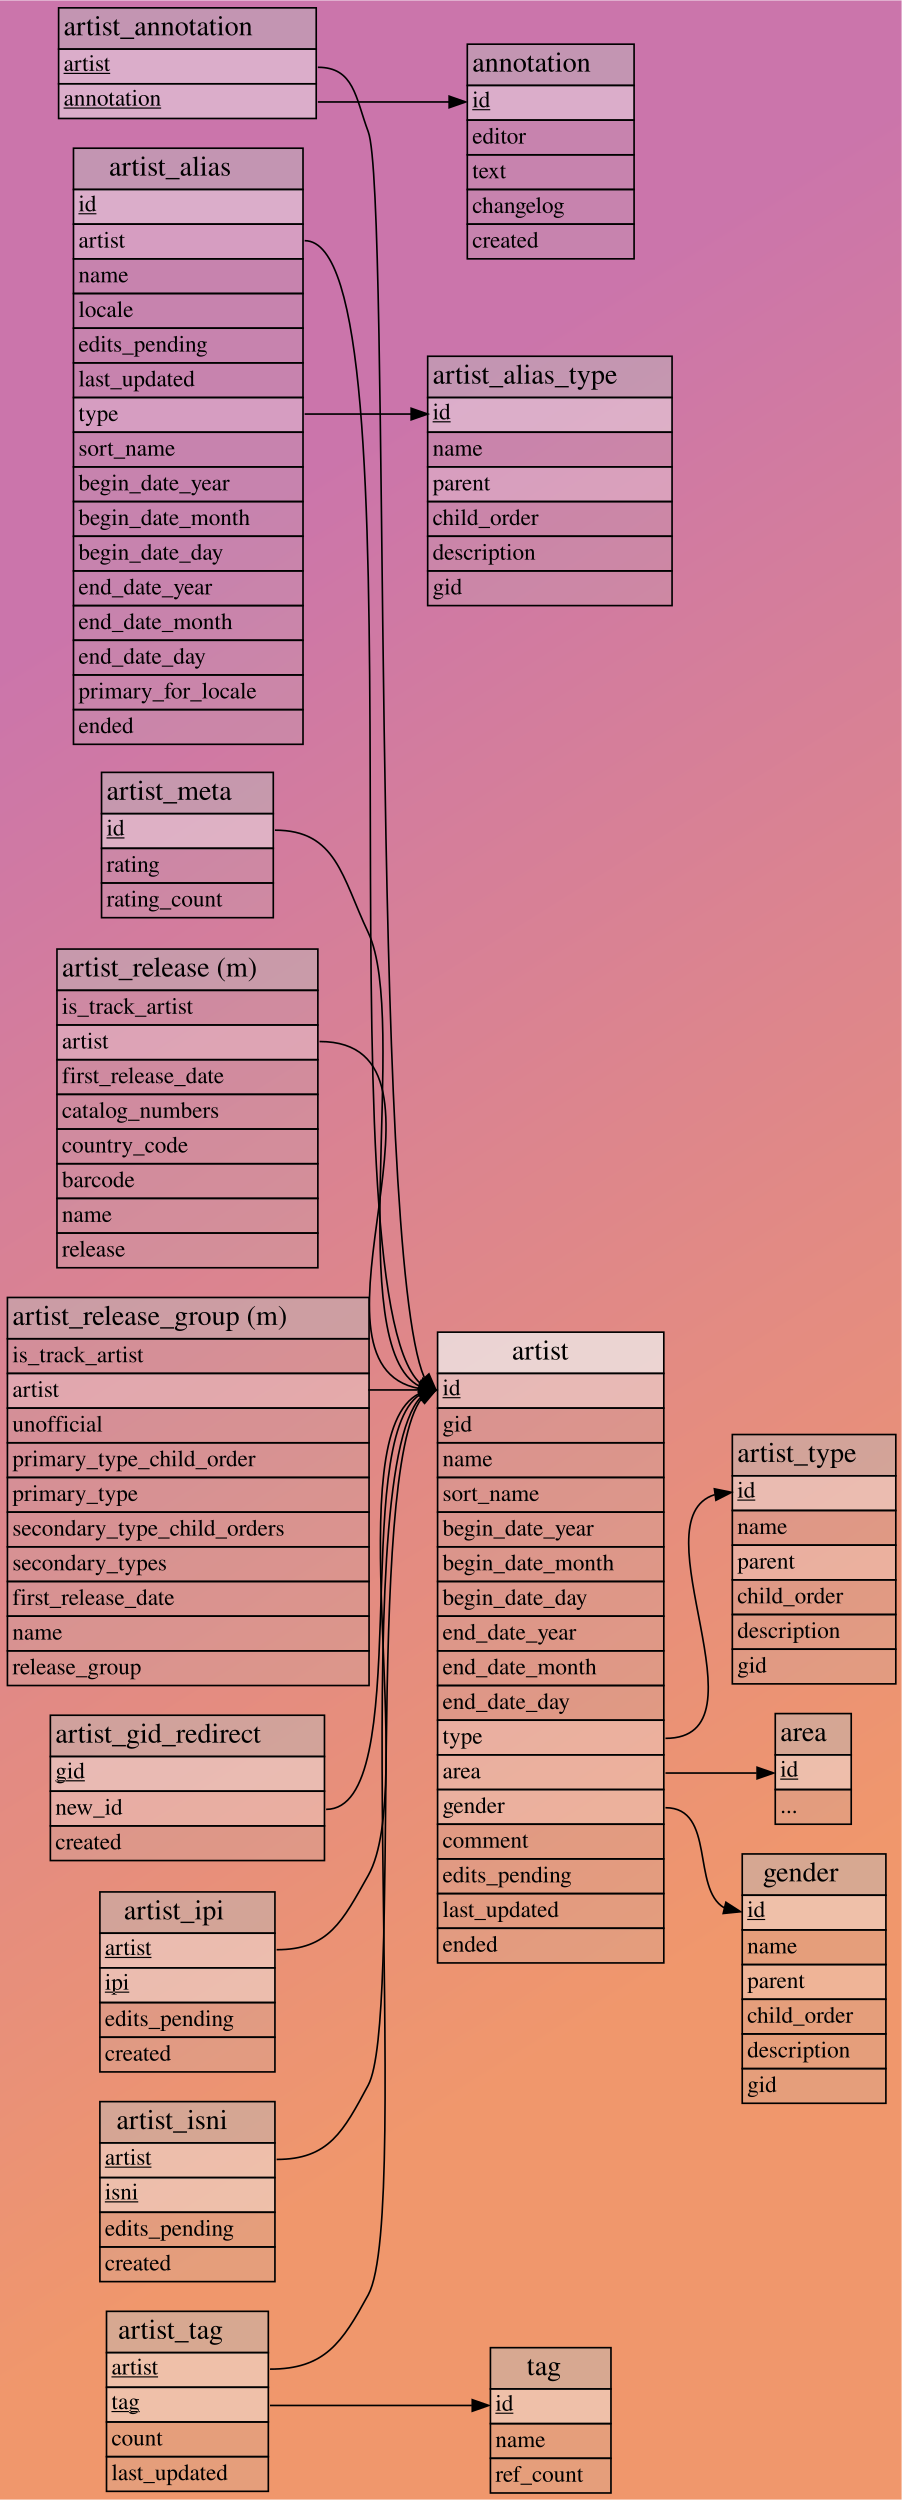
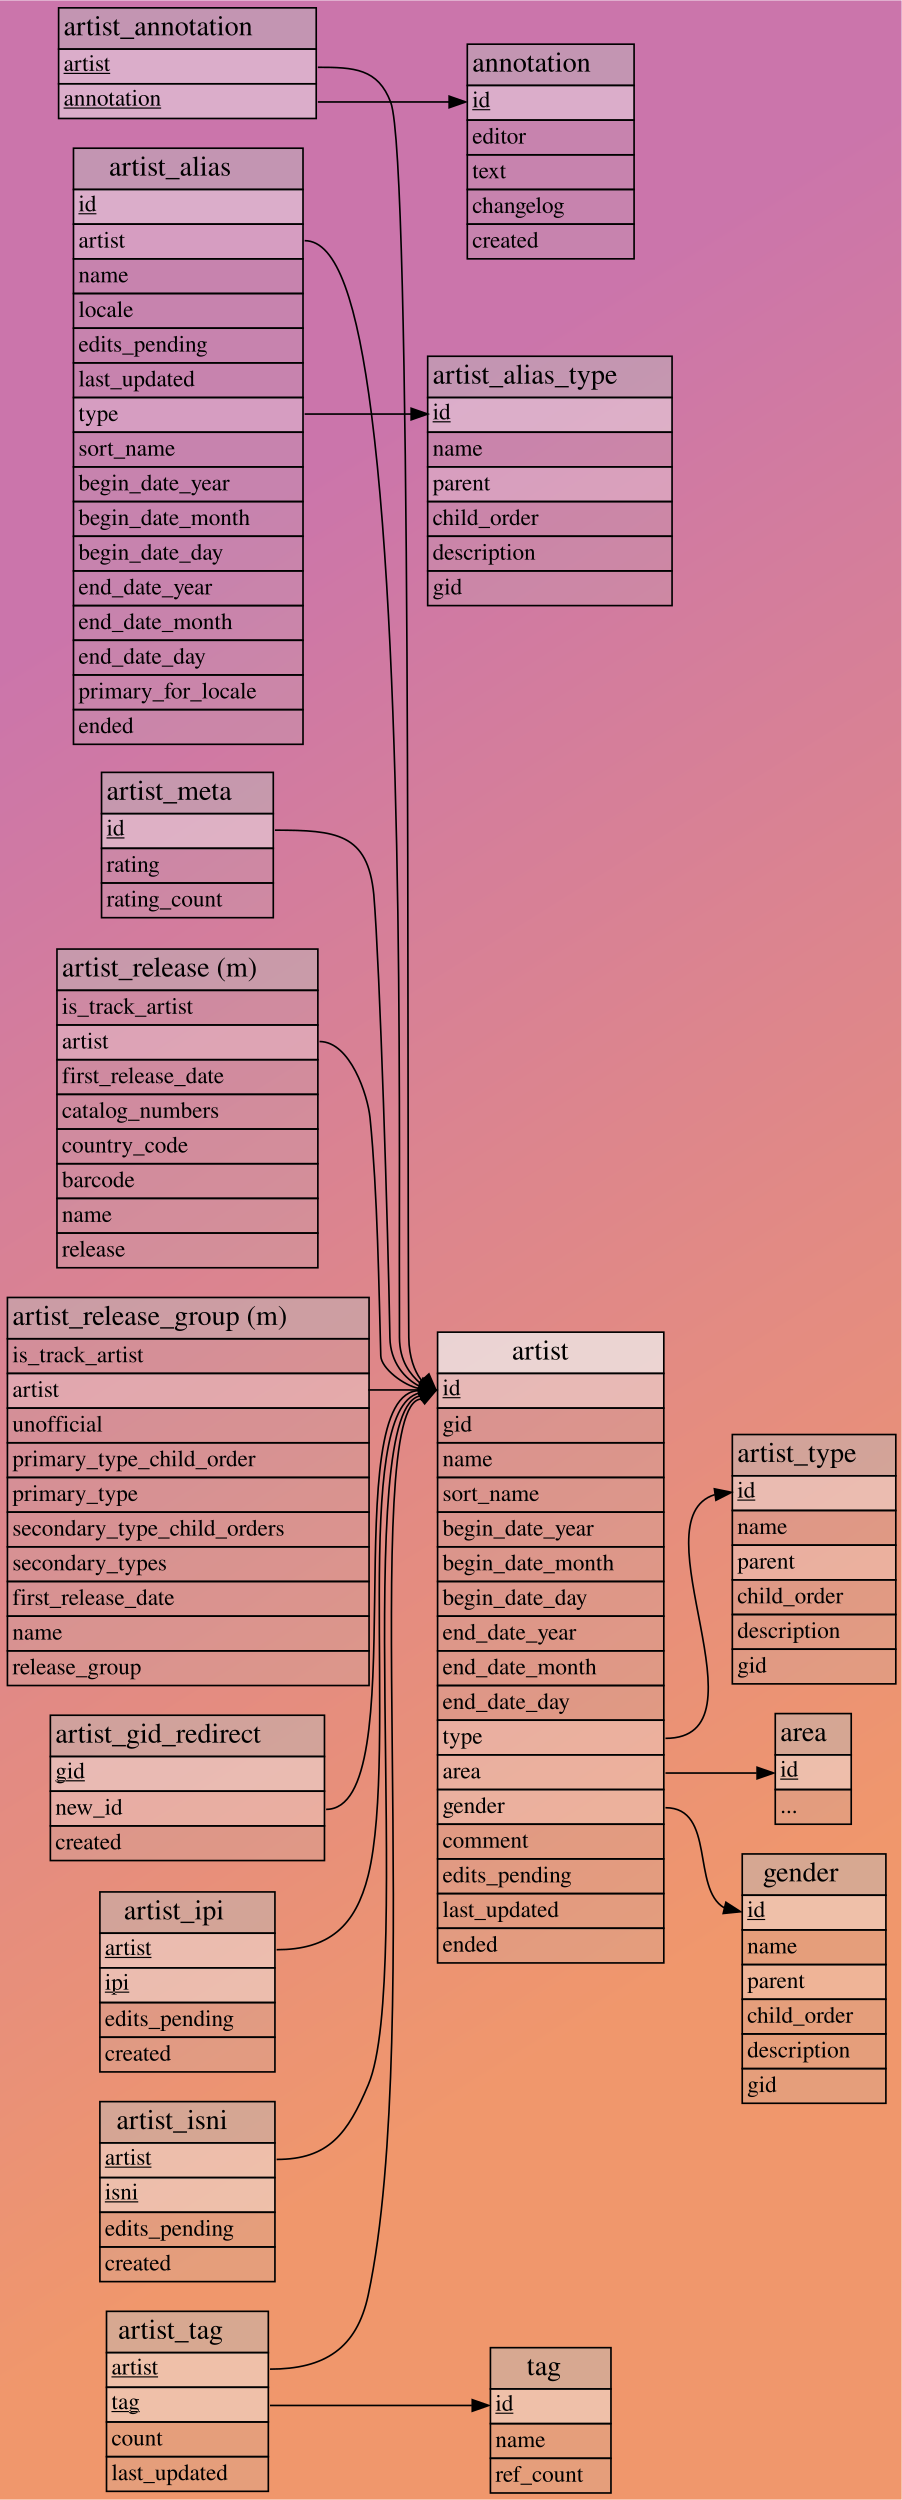
<svg xmlns="http://www.w3.org/2000/svg" xmlns:xlink="http://www.w3.org/1999/xlink" width="546pt" height="1514pt" version="1.1" viewBox="0 0 546 1513.5">
  <g class="graph" transform="scale(1) translate(4 1509.5)">
    <a xlink:title="Tables for the “artist” entity type properties">
      <defs>
        <linearGradient id="l_0" x1="32.58" x2="505.42" y1="-1131.1" y2="-374.37" gradientUnits="userSpaceOnUse">
          <stop stop-color="#cb75ab" offset="0" />
          <stop stop-color="#f0976c" offset="1" />
        </linearGradient>
      </defs>
      <polygon points="-4 4 -4 -1509.5 542 -1509.5 542 4" fill="url(#l_0)" stroke="transparent" />
    </a>
    <g class="node">
      <polygon points="279 -1458 279 -1483 380 -1483 380 -1458" fill="#bbb" fill-opacity=".467" stroke="transparent" />
      <polygon points="279 -1458 279 -1483 380 -1483 380 -1458" fill="none" stroke="#000" />
      <text x="282" y="-1466.4" font-family="Times,serif" font-size="17">annotation</text>
      <polygon points="279 -1437 279 -1458 380 -1458 380 -1437" fill="#eee" fill-opacity=".467" stroke="transparent" />
      <polygon points="279 -1437 279 -1458 380 -1458 380 -1437" fill="none" stroke="#000" />
      <text x="282" y="-1444.8" font-family="Times,serif" font-size="14" text-decoration="underline">id</text>
      <polygon points="279 -1416 279 -1437 380 -1437 380 -1416" fill="#bbb" fill-opacity=".2" stroke="transparent" />
      <polygon points="279 -1416 279 -1437 380 -1437 380 -1416" fill="none" stroke="#000" />
      <text x="282" y="-1422.8" font-family="Times,serif" font-size="14">editor</text>
      <polygon points="279 -1395 279 -1416 380 -1416 380 -1395" fill="#bbb" fill-opacity=".2" stroke="transparent" />
      <polygon points="279 -1395 279 -1416 380 -1416 380 -1395" fill="none" stroke="#000" />
      <text x="282" y="-1401.8" font-family="Times,serif" font-size="14">text</text>
      <polygon points="279 -1374 279 -1395 380 -1395 380 -1374" fill="#bbb" fill-opacity=".2" stroke="transparent" />
      <polygon points="279 -1374 279 -1395 380 -1395 380 -1374" fill="none" stroke="#000" />
      <text x="282" y="-1380.8" font-family="Times,serif" font-size="14">changelog</text>
      <polygon points="279 -1353 279 -1374 380 -1374 380 -1353" fill="#bbb" fill-opacity=".2" stroke="transparent" />
      <polygon points="279 -1353 279 -1374 380 -1374 380 -1353" fill="none" stroke="#000" />
      <text x="282" y="-1359.8" font-family="Times,serif" font-size="14">created</text>
    </g>
    <g class="node">
      <polygon points="465.5 -447 465.5 -472 511.5 -472 511.5 -447" fill="#bbb" fill-opacity=".467" stroke="transparent" />
      <polygon points="465.5 -447 465.5 -472 511.5 -472 511.5 -447" fill="none" stroke="#000" />
      <text x="468.5" y="-455.4" font-family="Times,serif" font-size="17">area</text>
      <polygon points="465.5 -426 465.5 -447 511.5 -447 511.5 -426" fill="#eee" fill-opacity=".467" stroke="transparent" />
      <polygon points="465.5 -426 465.5 -447 511.5 -447 511.5 -426" fill="none" stroke="#000" />
      <text x="468.5" y="-433.8" font-family="Times,serif" font-size="14" text-decoration="underline">id</text>
      <polygon points="465.5 -405 465.5 -426 511.5 -426 511.5 -405" fill="#bbb" fill-opacity=".2" stroke="transparent" />
      <polygon points="465.5 -405 465.5 -426 511.5 -426 511.5 -405" fill="none" stroke="#000" />
      <text x="468.5" y="-411.8" font-family="Times,serif" font-size="14">...</text>
    </g>
    <g class="node">
      <polygon points="261 -678 261 -703 398 -703 398 -678" fill="#eee" fill-opacity=".733" stroke="transparent" />
      <polygon points="261 -678 261 -703 398 -703 398 -678" fill="none" stroke="#000" />
      <text x="306" y="-686.4" font-family="Times,serif" font-size="17">artist</text>
      <polygon points="261 -657 261 -678 398 -678 398 -657" fill="#eee" fill-opacity=".467" stroke="transparent" />
      <polygon points="261 -657 261 -678 398 -678 398 -657" fill="none" stroke="#000" />
      <text x="264" y="-664.8" font-family="Times,serif" font-size="14" text-decoration="underline">id</text>
      <polygon points="261 -636 261 -657 398 -657 398 -636" fill="#bbb" fill-opacity=".2" stroke="transparent" />
      <polygon points="261 -636 261 -657 398 -657 398 -636" fill="none" stroke="#000" />
      <text x="264" y="-642.8" font-family="Times,serif" font-size="14">gid</text>
      <polygon points="261 -615 261 -636 398 -636 398 -615" fill="#bbb" fill-opacity=".2" stroke="transparent" />
      <polygon points="261 -615 261 -636 398 -636 398 -615" fill="none" stroke="#000" />
      <text x="264" y="-621.8" font-family="Times,serif" font-size="14">name</text>
      <polygon points="261 -594 261 -615 398 -615 398 -594" fill="#bbb" fill-opacity=".2" stroke="transparent" />
      <polygon points="261 -594 261 -615 398 -615 398 -594" fill="none" stroke="#000" />
      <text x="264" y="-600.8" font-family="Times,serif" font-size="14">sort_name</text>
      <polygon points="261 -573 261 -594 398 -594 398 -573" fill="#bbb" fill-opacity=".2" stroke="transparent" />
      <polygon points="261 -573 261 -594 398 -594 398 -573" fill="none" stroke="#000" />
      <text x="264" y="-579.8" font-family="Times,serif" font-size="14">begin_date_year</text>
      <polygon points="261 -552 261 -573 398 -573 398 -552" fill="#bbb" fill-opacity=".2" stroke="transparent" />
      <polygon points="261 -552 261 -573 398 -573 398 -552" fill="none" stroke="#000" />
      <text x="264" y="-558.8" font-family="Times,serif" font-size="14">begin_date_month</text>
      <polygon points="261 -531 261 -552 398 -552 398 -531" fill="#bbb" fill-opacity=".2" stroke="transparent" />
      <polygon points="261 -531 261 -552 398 -552 398 -531" fill="none" stroke="#000" />
      <text x="264" y="-537.8" font-family="Times,serif" font-size="14">begin_date_day</text>
      <polygon points="261 -510 261 -531 398 -531 398 -510" fill="#bbb" fill-opacity=".2" stroke="transparent" />
      <polygon points="261 -510 261 -531 398 -531 398 -510" fill="none" stroke="#000" />
      <text x="264" y="-516.8" font-family="Times,serif" font-size="14">end_date_year</text>
      <polygon points="261 -489 261 -510 398 -510 398 -489" fill="#bbb" fill-opacity=".2" stroke="transparent" />
      <polygon points="261 -489 261 -510 398 -510 398 -489" fill="none" stroke="#000" />
      <text x="264" y="-495.8" font-family="Times,serif" font-size="14">end_date_month</text>
      <polygon points="261 -468 261 -489 398 -489 398 -468" fill="#bbb" fill-opacity=".2" stroke="transparent" />
      <polygon points="261 -468 261 -489 398 -489 398 -468" fill="none" stroke="#000" />
      <text x="264" y="-474.8" font-family="Times,serif" font-size="14">end_date_day</text>
      <polygon points="261 -447 261 -468 398 -468 398 -447" fill="#eee" fill-opacity=".333" stroke="transparent" />
      <polygon points="261 -447 261 -468 398 -468 398 -447" fill="none" stroke="#000" />
      <text x="264" y="-453.8" font-family="Times,serif" font-size="14">type</text>
      <polygon points="261 -426 261 -447 398 -447 398 -426" fill="#eee" fill-opacity=".333" stroke="transparent" />
      <polygon points="261 -426 261 -447 398 -447 398 -426" fill="none" stroke="#000" />
      <text x="264" y="-432.8" font-family="Times,serif" font-size="14">area</text>
      <polygon points="261 -405 261 -426 398 -426 398 -405" fill="#eee" fill-opacity=".333" stroke="transparent" />
      <polygon points="261 -405 261 -426 398 -426 398 -405" fill="none" stroke="#000" />
      <text x="264" y="-411.8" font-family="Times,serif" font-size="14">gender</text>
      <polygon points="261 -384 261 -405 398 -405 398 -384" fill="#bbb" fill-opacity=".2" stroke="transparent" />
      <polygon points="261 -384 261 -405 398 -405 398 -384" fill="none" stroke="#000" />
      <text x="264" y="-390.8" font-family="Times,serif" font-size="14">comment</text>
      <polygon points="261 -363 261 -384 398 -384 398 -363" fill="#bbb" fill-opacity=".2" stroke="transparent" />
      <polygon points="261 -363 261 -384 398 -384 398 -363" fill="none" stroke="#000" />
      <text x="264" y="-369.8" font-family="Times,serif" font-size="14">edits_pending</text>
      <polygon points="261 -342 261 -363 398 -363 398 -342" fill="#bbb" fill-opacity=".2" stroke="transparent" />
      <polygon points="261 -342 261 -363 398 -363 398 -342" fill="none" stroke="#000" />
      <text x="264" y="-348.8" font-family="Times,serif" font-size="14">last_updated</text>
      <polygon points="261 -321 261 -342 398 -342 398 -321" fill="#bbb" fill-opacity=".2" stroke="transparent" />
      <polygon points="261 -321 261 -342 398 -342 398 -321" fill="none" stroke="#000" />
      <text x="264" y="-327.8" font-family="Times,serif" font-size="14">ended</text>
    </g>
    <g class="edge">
      <path d="m399-436h55.24" fill="none" stroke="#000" />
      <polygon points="454.5 -439.5 464.5 -436 454.5 -432.5" stroke="#000" />
    </g>
    <g class="node">
      <polygon points="439.5 -616 439.5 -641 538.5 -641 538.5 -616" fill="#bbb" fill-opacity=".467" stroke="transparent" />
      <polygon points="439.5 -616 439.5 -641 538.5 -641 538.5 -616" fill="none" stroke="#000" />
      <text x="442.5" y="-624.4" font-family="Times,serif" font-size="17">artist_type</text>
      <polygon points="439.5 -595 439.5 -616 538.5 -616 538.5 -595" fill="#eee" fill-opacity=".467" stroke="transparent" />
      <polygon points="439.5 -595 439.5 -616 538.5 -616 538.5 -595" fill="none" stroke="#000" />
      <text x="442.5" y="-602.8" font-family="Times,serif" font-size="14" text-decoration="underline">id</text>
      <polygon points="439.5 -574 439.5 -595 538.5 -595 538.5 -574" fill="#bbb" fill-opacity=".2" stroke="transparent" />
      <polygon points="439.5 -574 439.5 -595 538.5 -595 538.5 -574" fill="none" stroke="#000" />
      <text x="442.5" y="-580.8" font-family="Times,serif" font-size="14">name</text>
      <polygon points="439.5 -553 439.5 -574 538.5 -574 538.5 -553" fill="#eee" fill-opacity=".333" stroke="transparent" />
      <polygon points="439.5 -553 439.5 -574 538.5 -574 538.5 -553" fill="none" stroke="#000" />
      <text x="442.5" y="-559.8" font-family="Times,serif" font-size="14">parent</text>
      <polygon points="439.5 -532 439.5 -553 538.5 -553 538.5 -532" fill="#bbb" fill-opacity=".2" stroke="transparent" />
      <polygon points="439.5 -532 439.5 -553 538.5 -553 538.5 -532" fill="none" stroke="#000" />
      <text x="442.5" y="-538.8" font-family="Times,serif" font-size="14">child_order</text>
      <polygon points="439.5 -511 439.5 -532 538.5 -532 538.5 -511" fill="#bbb" fill-opacity=".2" stroke="transparent" />
      <polygon points="439.5 -511 439.5 -532 538.5 -532 538.5 -511" fill="none" stroke="#000" />
      <text x="442.5" y="-517.8" font-family="Times,serif" font-size="14">description</text>
      <polygon points="439.5 -490 439.5 -511 538.5 -511 538.5 -490" fill="#bbb" fill-opacity=".2" stroke="transparent" />
      <polygon points="439.5 -490 439.5 -511 538.5 -511 538.5 -490" fill="none" stroke="#000" />
      <text x="442.5" y="-496.8" font-family="Times,serif" font-size="14">gid</text>
    </g>
    <g class="edge">
      <path d="m399-457c64.68 0-18.1-132.6 29.88-147.62" fill="none" stroke="#000" />
      <polygon points="428.62 -608.12 439 -606 429.56 -601.18" stroke="#000" />
    </g>
    <g class="node">
      <polygon points="445.5 -362 445.5 -387 532.5 -387 532.5 -362" fill="#bbb" fill-opacity=".467" stroke="transparent" />
      <polygon points="445.5 -362 445.5 -387 532.5 -387 532.5 -362" fill="none" stroke="#000" />
      <text x="458" y="-370.4" font-family="Times,serif" font-size="17">gender</text>
      <polygon points="445.5 -341 445.5 -362 532.5 -362 532.5 -341" fill="#eee" fill-opacity=".467" stroke="transparent" />
      <polygon points="445.5 -341 445.5 -362 532.5 -362 532.5 -341" fill="none" stroke="#000" />
      <text x="448.5" y="-348.8" font-family="Times,serif" font-size="14" text-decoration="underline">id</text>
      <polygon points="445.5 -320 445.5 -341 532.5 -341 532.5 -320" fill="#bbb" fill-opacity=".2" stroke="transparent" />
      <polygon points="445.5 -320 445.5 -341 532.5 -341 532.5 -320" fill="none" stroke="#000" />
      <text x="448.5" y="-326.8" font-family="Times,serif" font-size="14">name</text>
      <polygon points="445.5 -299 445.5 -320 532.5 -320 532.5 -299" fill="#eee" fill-opacity=".333" stroke="transparent" />
      <polygon points="445.5 -299 445.5 -320 532.5 -320 532.5 -299" fill="none" stroke="#000" />
      <text x="448.5" y="-305.8" font-family="Times,serif" font-size="14">parent</text>
      <polygon points="445.5 -278 445.5 -299 532.5 -299 532.5 -278" fill="#bbb" fill-opacity=".2" stroke="transparent" />
      <polygon points="445.5 -278 445.5 -299 532.5 -299 532.5 -278" fill="none" stroke="#000" />
      <text x="448.5" y="-284.8" font-family="Times,serif" font-size="14">child_order</text>
      <polygon points="445.5 -257 445.5 -278 532.5 -278 532.5 -257" fill="#bbb" fill-opacity=".2" stroke="transparent" />
      <polygon points="445.5 -257 445.5 -278 532.5 -278 532.5 -257" fill="none" stroke="#000" />
      <text x="448.5" y="-263.8" font-family="Times,serif" font-size="14">description</text>
      <polygon points="445.5 -236 445.5 -257 532.5 -257 532.5 -236" fill="#bbb" fill-opacity=".2" stroke="transparent" />
      <polygon points="445.5 -236 445.5 -257 532.5 -257 532.5 -236" fill="none" stroke="#000" />
      <text x="448.5" y="-242.8" font-family="Times,serif" font-size="14">gid</text>
    </g>
    <g class="edge">
      <path d="m399-415c30.49 0 15.69 49.1 35.56 60.61" fill="none" stroke="#000" />
      <polygon points="435.6 -357.74 444.5 -352 433.96 -350.94" stroke="#000" />
    </g>
    <g class="node">
      <polygon points="40.5 -1395 40.5 -1420 179.5 -1420 179.5 -1395" fill="#bbb" fill-opacity=".467" stroke="transparent" />
      <polygon points="40.5 -1395 40.5 -1420 179.5 -1420 179.5 -1395" fill="none" stroke="#000" />
      <text x="62" y="-1403.4" font-family="Times,serif" font-size="17">artist_alias</text>
      <polygon points="40.5 -1374 40.5 -1395 179.5 -1395 179.5 -1374" fill="#eee" fill-opacity=".467" stroke="transparent" />
      <polygon points="40.5 -1374 40.5 -1395 179.5 -1395 179.5 -1374" fill="none" stroke="#000" />
      <text x="43.5" y="-1381.8" font-family="Times,serif" font-size="14" text-decoration="underline">id</text>
      <polygon points="40.5 -1353 40.5 -1374 179.5 -1374 179.5 -1353" fill="#eee" fill-opacity=".333" stroke="transparent" />
      <polygon points="40.5 -1353 40.5 -1374 179.5 -1374 179.5 -1353" fill="none" stroke="#000" />
      <text x="43.5" y="-1359.8" font-family="Times,serif" font-size="14">artist</text>
      <polygon points="40.5 -1332 40.5 -1353 179.5 -1353 179.5 -1332" fill="#bbb" fill-opacity=".2" stroke="transparent" />
      <polygon points="40.5 -1332 40.5 -1353 179.5 -1353 179.5 -1332" fill="none" stroke="#000" />
      <text x="43.5" y="-1338.8" font-family="Times,serif" font-size="14">name</text>
      <polygon points="40.5 -1311 40.5 -1332 179.5 -1332 179.5 -1311" fill="#bbb" fill-opacity=".2" stroke="transparent" />
      <polygon points="40.5 -1311 40.5 -1332 179.5 -1332 179.5 -1311" fill="none" stroke="#000" />
      <text x="43.5" y="-1317.8" font-family="Times,serif" font-size="14">locale</text>
      <polygon points="40.5 -1290 40.5 -1311 179.5 -1311 179.5 -1290" fill="#bbb" fill-opacity=".2" stroke="transparent" />
      <polygon points="40.5 -1290 40.5 -1311 179.5 -1311 179.5 -1290" fill="none" stroke="#000" />
      <text x="43.5" y="-1296.8" font-family="Times,serif" font-size="14">edits_pending</text>
      <polygon points="40.5 -1269 40.5 -1290 179.5 -1290 179.5 -1269" fill="#bbb" fill-opacity=".2" stroke="transparent" />
      <polygon points="40.5 -1269 40.5 -1290 179.5 -1290 179.5 -1269" fill="none" stroke="#000" />
      <text x="43.5" y="-1275.8" font-family="Times,serif" font-size="14">last_updated</text>
      <polygon points="40.5 -1248 40.5 -1269 179.5 -1269 179.5 -1248" fill="#eee" fill-opacity=".333" stroke="transparent" />
      <polygon points="40.5 -1248 40.5 -1269 179.5 -1269 179.5 -1248" fill="none" stroke="#000" />
      <text x="43.5" y="-1254.8" font-family="Times,serif" font-size="14">type</text>
      <polygon points="40.5 -1227 40.5 -1248 179.5 -1248 179.5 -1227" fill="#bbb" fill-opacity=".2" stroke="transparent" />
      <polygon points="40.5 -1227 40.5 -1248 179.5 -1248 179.5 -1227" fill="none" stroke="#000" />
      <text x="43.5" y="-1233.8" font-family="Times,serif" font-size="14">sort_name</text>
      <polygon points="40.5 -1206 40.5 -1227 179.5 -1227 179.5 -1206" fill="#bbb" fill-opacity=".2" stroke="transparent" />
      <polygon points="40.5 -1206 40.5 -1227 179.5 -1227 179.5 -1206" fill="none" stroke="#000" />
      <text x="43.5" y="-1212.8" font-family="Times,serif" font-size="14">begin_date_year</text>
      <polygon points="40.5 -1185 40.5 -1206 179.5 -1206 179.5 -1185" fill="#bbb" fill-opacity=".2" stroke="transparent" />
      <polygon points="40.5 -1185 40.5 -1206 179.5 -1206 179.5 -1185" fill="none" stroke="#000" />
      <text x="43.5" y="-1191.8" font-family="Times,serif" font-size="14">begin_date_month</text>
      <polygon points="40.5 -1164 40.5 -1185 179.5 -1185 179.5 -1164" fill="#bbb" fill-opacity=".2" stroke="transparent" />
      <polygon points="40.5 -1164 40.5 -1185 179.5 -1185 179.5 -1164" fill="none" stroke="#000" />
      <text x="43.5" y="-1170.8" font-family="Times,serif" font-size="14">begin_date_day</text>
      <polygon points="40.5 -1143 40.5 -1164 179.5 -1164 179.5 -1143" fill="#bbb" fill-opacity=".2" stroke="transparent" />
      <polygon points="40.5 -1143 40.5 -1164 179.5 -1164 179.5 -1143" fill="none" stroke="#000" />
      <text x="43.5" y="-1149.8" font-family="Times,serif" font-size="14">end_date_year</text>
      <polygon points="40.5 -1122 40.5 -1143 179.5 -1143 179.5 -1122" fill="#bbb" fill-opacity=".2" stroke="transparent" />
      <polygon points="40.5 -1122 40.5 -1143 179.5 -1143 179.5 -1122" fill="none" stroke="#000" />
      <text x="43.5" y="-1128.8" font-family="Times,serif" font-size="14">end_date_month</text>
      <polygon points="40.5 -1101 40.5 -1122 179.5 -1122 179.5 -1101" fill="#bbb" fill-opacity=".2" stroke="transparent" />
      <polygon points="40.5 -1101 40.5 -1122 179.5 -1122 179.5 -1101" fill="none" stroke="#000" />
      <text x="43.5" y="-1107.8" font-family="Times,serif" font-size="14">end_date_day</text>
      <polygon points="40.5 -1080 40.5 -1101 179.5 -1101 179.5 -1080" fill="#bbb" fill-opacity=".2" stroke="transparent" />
      <polygon points="40.5 -1080 40.5 -1101 179.5 -1101 179.5 -1080" fill="none" stroke="#000" />
      <text x="43.5" y="-1086.8" font-family="Times,serif" font-size="14">primary_for_locale</text>
      <polygon points="40.5 -1059 40.5 -1080 179.5 -1080 179.5 -1059" fill="#bbb" fill-opacity=".2" stroke="transparent" />
      <polygon points="40.5 -1059 40.5 -1080 179.5 -1080 179.5 -1059" fill="none" stroke="#000" />
      <text x="43.5" y="-1065.8" font-family="Times,serif" font-size="14">ended</text>
    </g>
    <g class="edge">
-       <path d="m180.5-1364c74.34 0 8.2 634.87 69.91 691.91" fill="none" stroke="#000" />
+       <path d="m180.5-1364c19.801 0 31.922 38.139 40.494 105.24 20.558 160.92 16.317 456.24 16.922 558.94 0.087 14.78 6.639 22.314 12.494 27.726" fill="none" stroke="#000" />
      <polygon points="252.17 -675.14 260 -668 249.43 -668.7" stroke="#000" />
    </g>
    <g class="node">
      <polygon points="255 -1269 255 -1294 403 -1294 403 -1269" fill="#bbb" fill-opacity=".467" stroke="transparent" />
      <polygon points="255 -1269 255 -1294 403 -1294 403 -1269" fill="none" stroke="#000" />
      <text x="258" y="-1277.4" font-family="Times,serif" font-size="17">artist_alias_type</text>
      <polygon points="255 -1248 255 -1269 403 -1269 403 -1248" fill="#eee" fill-opacity=".467" stroke="transparent" />
      <polygon points="255 -1248 255 -1269 403 -1269 403 -1248" fill="none" stroke="#000" />
      <text x="258" y="-1255.8" font-family="Times,serif" font-size="14" text-decoration="underline">id</text>
      <polygon points="255 -1227 255 -1248 403 -1248 403 -1227" fill="#bbb" fill-opacity=".2" stroke="transparent" />
      <polygon points="255 -1227 255 -1248 403 -1248 403 -1227" fill="none" stroke="#000" />
      <text x="258" y="-1233.8" font-family="Times,serif" font-size="14">name</text>
      <polygon points="255 -1206 255 -1227 403 -1227 403 -1206" fill="#eee" fill-opacity=".333" stroke="transparent" />
      <polygon points="255 -1206 255 -1227 403 -1227 403 -1206" fill="none" stroke="#000" />
      <text x="258" y="-1212.8" font-family="Times,serif" font-size="14">parent</text>
      <polygon points="255 -1185 255 -1206 403 -1206 403 -1185" fill="#bbb" fill-opacity=".2" stroke="transparent" />
      <polygon points="255 -1185 255 -1206 403 -1206 403 -1185" fill="none" stroke="#000" />
      <text x="258" y="-1191.8" font-family="Times,serif" font-size="14">child_order</text>
      <polygon points="255 -1164 255 -1185 403 -1185 403 -1164" fill="#bbb" fill-opacity=".2" stroke="transparent" />
      <polygon points="255 -1164 255 -1185 403 -1185 403 -1164" fill="none" stroke="#000" />
      <text x="258" y="-1170.8" font-family="Times,serif" font-size="14">description</text>
      <polygon points="255 -1143 255 -1164 403 -1164 403 -1143" fill="#bbb" fill-opacity=".2" stroke="transparent" />
      <polygon points="255 -1143 255 -1164 403 -1164 403 -1143" fill="none" stroke="#000" />
      <text x="258" y="-1149.8" font-family="Times,serif" font-size="14">gid</text>
    </g>
    <g class="edge">
      <path d="m180.5-1259h64.46" fill="none" stroke="#000" />
      <polygon points="245 -1262.5 255 -1259 245 -1255.5" stroke="#000" />
    </g>
    <g class="node">
      <polygon points="31.5 -1480 31.5 -1505 187.5 -1505 187.5 -1480" fill="#bbb" fill-opacity=".467" stroke="transparent" />
      <polygon points="31.5 -1480 31.5 -1505 187.5 -1505 187.5 -1480" fill="none" stroke="#000" />
      <text x="34.5" y="-1488.4" font-family="Times,serif" font-size="17">artist_annotation</text>
      <polygon points="31.5 -1459 31.5 -1480 187.5 -1480 187.5 -1459" fill="#eee" fill-opacity=".467" stroke="transparent" />
      <polygon points="31.5 -1459 31.5 -1480 187.5 -1480 187.5 -1459" fill="none" stroke="#000" />
      <text x="34.5" y="-1466.8" font-family="Times,serif" font-size="14" text-decoration="underline">artist</text>
      <polygon points="31.5 -1438 31.5 -1459 187.5 -1459 187.5 -1438" fill="#eee" fill-opacity=".467" stroke="transparent" />
      <polygon points="31.5 -1438 31.5 -1459 187.5 -1459 187.5 -1438" fill="none" stroke="#000" />
      <text x="34.5" y="-1445.8" font-family="Times,serif" font-size="14" text-decoration="underline">annotation</text>
    </g>
    <g class="edge">
      <path d="m188.5-1448h79.46" fill="none" stroke="#000" />
      <polygon points="268 -1451.5 278 -1448 268 -1444.5" stroke="#000" />
    </g>
    <g class="edge">
-       <path d="m188.5-1469c22 0 22.77 18.4 30.5 39 13.98 37.29 0.46 677.04 33.92 754.37" fill="none" stroke="#000" />
+       <path d="m188.5-1469c22 0 36.42 0.707 44.15 21.307 12.962 34.576 9.57 604.75 10.91 747.92 0.23 24.542 14.764 33.323 9.36 24.145" fill="none" stroke="#000" />
      <polygon points="255.77 -677.71 260 -668 250.63 -672.95" stroke="#000" />
    </g>
    <g class="node">
      <polygon points="26.5 -446 26.5 -471 192.5 -471 192.5 -446" fill="#bbb" fill-opacity=".467" stroke="transparent" />
      <polygon points="26.5 -446 26.5 -471 192.5 -471 192.5 -446" fill="none" stroke="#000" />
      <text x="29.5" y="-454.4" font-family="Times,serif" font-size="17">artist_gid_redirect</text>
      <polygon points="26.5 -425 26.5 -446 192.5 -446 192.5 -425" fill="#eee" fill-opacity=".467" stroke="transparent" />
      <polygon points="26.5 -425 26.5 -446 192.5 -446 192.5 -425" fill="none" stroke="#000" />
      <text x="29.5" y="-432.8" font-family="Times,serif" font-size="14" text-decoration="underline">gid</text>
      <polygon points="26.5 -404 26.5 -425 192.5 -425 192.5 -404" fill="#eee" fill-opacity=".333" stroke="transparent" />
      <polygon points="26.5 -404 26.5 -425 192.5 -425 192.5 -404" fill="none" stroke="#000" />
      <text x="29.5" y="-410.8" font-family="Times,serif" font-size="14">new_id</text>
      <polygon points="26.5 -383 26.5 -404 192.5 -404 192.5 -383" fill="#bbb" fill-opacity=".2" stroke="transparent" />
      <polygon points="26.5 -383 26.5 -404 192.5 -404 192.5 -383" fill="none" stroke="#000" />
      <text x="29.5" y="-389.8" font-family="Times,serif" font-size="14">created</text>
    </g>
    <g class="edge">
-       <path d="m193.5-414c54.7 0 14-223.24 56.78-251.15" fill="none" stroke="#000" />
+       <path d="m193.5-414c54.698 0 4.761-254.06 56.778-253.61" fill="none" stroke="#000" stroke-width="1.005" />
      <polygon points="249.42 -668.54 260 -668 251.39 -661.83" stroke="#000" />
    </g>
    <g class="node">
      <polygon points="56.5 -339 56.5 -364 162.5 -364 162.5 -339" fill="#bbb" fill-opacity=".467" stroke="transparent" />
      <polygon points="56.5 -339 56.5 -364 162.5 -364 162.5 -339" fill="none" stroke="#000" />
      <text x="71" y="-347.4" font-family="Times,serif" font-size="17">artist_ipi</text>
      <polygon points="56.5 -318 56.5 -339 162.5 -339 162.5 -318" fill="#eee" fill-opacity=".467" stroke="transparent" />
      <polygon points="56.5 -318 56.5 -339 162.5 -339 162.5 -318" fill="none" stroke="#000" />
      <text x="59.5" y="-325.8" font-family="Times,serif" font-size="14" text-decoration="underline">artist</text>
      <polygon points="56.5 -297 56.5 -318 162.5 -318 162.5 -297" fill="#eee" fill-opacity=".467" stroke="transparent" />
      <polygon points="56.5 -297 56.5 -318 162.5 -318 162.5 -297" fill="none" stroke="#000" />
      <text x="59.5" y="-304.8" font-family="Times,serif" font-size="14" text-decoration="underline">ipi</text>
      <polygon points="56.5 -276 56.5 -297 162.5 -297 162.5 -276" fill="#bbb" fill-opacity=".2" stroke="transparent" />
      <polygon points="56.5 -276 56.5 -297 162.5 -297 162.5 -276" fill="none" stroke="#000" />
      <text x="59.5" y="-282.8" font-family="Times,serif" font-size="14">edits_pending</text>
      <polygon points="56.5 -255 56.5 -276 162.5 -276 162.5 -255" fill="#bbb" fill-opacity=".2" stroke="transparent" />
      <polygon points="56.5 -255 56.5 -276 162.5 -276 162.5 -255" fill="none" stroke="#000" />
      <text x="59.5" y="-261.8" font-family="Times,serif" font-size="14">created</text>
    </g>
    <g class="edge">
-       <path d="m163.5-329c31.76 0 39.89-17.35 55.5-45 30.6-54.19-18.75-267.78 30.94-291.8" fill="none" stroke="#000" />
+       <path d="m163.5-329c31.76 0 47.787-14.212 55.5-45.041 18.59-75.815-11.051-282.51 30.94-292.07" fill="none" stroke="#000" stroke-width="1" />
      <polygon points="249.48 -669.28 260 -668 250.98 -662.44" stroke="#000" />
    </g>
    <g class="node">
      <polygon points="56.5 -212 56.5 -237 162.5 -237 162.5 -212" fill="#bbb" fill-opacity=".467" stroke="transparent" />
      <polygon points="56.5 -212 56.5 -237 162.5 -237 162.5 -212" fill="none" stroke="#000" />
      <text x="66.5" y="-220.4" font-family="Times,serif" font-size="17">artist_isni</text>
      <polygon points="56.5 -191 56.5 -212 162.5 -212 162.5 -191" fill="#eee" fill-opacity=".467" stroke="transparent" />
      <polygon points="56.5 -191 56.5 -212 162.5 -212 162.5 -191" fill="none" stroke="#000" />
      <text x="59.5" y="-198.8" font-family="Times,serif" font-size="14" text-decoration="underline">artist</text>
      <polygon points="56.5 -170 56.5 -191 162.5 -191 162.5 -170" fill="#eee" fill-opacity=".467" stroke="transparent" />
      <polygon points="56.5 -170 56.5 -191 162.5 -191 162.5 -170" fill="none" stroke="#000" />
      <text x="59.5" y="-177.8" font-family="Times,serif" font-size="14" text-decoration="underline">isni</text>
      <polygon points="56.5 -149 56.5 -170 162.5 -170 162.5 -149" fill="#bbb" fill-opacity=".2" stroke="transparent" />
      <polygon points="56.5 -149 56.5 -170 162.5 -170 162.5 -149" fill="none" stroke="#000" />
      <text x="59.5" y="-155.8" font-family="Times,serif" font-size="14">edits_pending</text>
      <polygon points="56.5 -128 56.5 -149 162.5 -149 162.5 -128" fill="#bbb" fill-opacity=".2" stroke="transparent" />
      <polygon points="56.5 -128 56.5 -149 162.5 -149 162.5 -128" fill="none" stroke="#000" />
      <text x="59.5" y="-134.8" font-family="Times,serif" font-size="14">created</text>
    </g>
-     <g class="edge">
-       <path d="m163.5-202c31.76 0 40.46-17.03 55.5-45 20.73-38.57-2.37-370.68 32.38-415.91" fill="none" stroke="#000" />
-       <polygon points="249.61 -665.93 260 -668 253.17 -659.9" stroke="#000" />
+     <g class="edge" transform="matrix(1 0 0 .99934 -.0009278 -.13319)">
+       <path d="m163.5-202c31.76 0 43.109-15.823 55.5-45.18 28.121-65.932-11.916-415.44 32.38-417.58" fill="none" stroke="#000" stroke-width="1.002" />
+       <polygon points="260 -668 253.17 -659.9 249.61 -665.93" stroke="#000" />
    </g>
    <g class="node">
      <polygon points="57.5 -1017 57.5 -1042 161.5 -1042 161.5 -1017" fill="#bbb" fill-opacity=".467" stroke="transparent" />
      <polygon points="57.5 -1017 57.5 -1042 161.5 -1042 161.5 -1017" fill="none" stroke="#000" />
      <text x="60.5" y="-1025.4" font-family="Times,serif" font-size="17">artist_meta</text>
      <polygon points="57.5 -996 57.5 -1017 161.5 -1017 161.5 -996" fill="#eee" fill-opacity=".467" stroke="transparent" />
      <polygon points="57.5 -996 57.5 -1017 161.5 -1017 161.5 -996" fill="none" stroke="#000" />
      <text x="60.5" y="-1003.8" font-family="Times,serif" font-size="14" text-decoration="underline">id</text>
      <polygon points="57.5 -975 57.5 -996 161.5 -996 161.5 -975" fill="#bbb" fill-opacity=".2" stroke="transparent" />
      <polygon points="57.5 -975 57.5 -996 161.5 -996 161.5 -975" fill="none" stroke="#000" />
      <text x="60.5" y="-981.8" font-family="Times,serif" font-size="14">rating</text>
      <polygon points="57.5 -954 57.5 -975 161.5 -975 161.5 -954" fill="#bbb" fill-opacity=".2" stroke="transparent" />
      <polygon points="57.5 -954 57.5 -975 161.5 -975 161.5 -954" fill="none" stroke="#000" />
      <text x="60.5" y="-960.8" font-family="Times,serif" font-size="14">rating_count</text>
    </g>
    <g class="edge">
-       <path d="m162.5-1007c37.28 0 40.52 28.32 56.5 62 25.11 52.93-15.87 251.69 31.16 274.8" fill="none" stroke="#000" />
+       <path d="m162.5-1007c37.28 0 56.233 1.904 59.872 39.005 3.707 44.099 8.658 203.14 9.757 268.39 0.251 14.881 9.09 25.007 18.031 29.4" fill="none" stroke="#000" />
      <polygon points="251 -673.59 260 -668 249.48 -666.76" stroke="#000" />
    </g>
    <g class="node">
      <polygon points="30.5 -910 30.5 -935 188.5 -935 188.5 -910" fill="#bbb" fill-opacity=".467" stroke="transparent" />
      <polygon points="30.5 -910 30.5 -935 188.5 -935 188.5 -910" fill="none" stroke="#000" />
      <text x="33.5" y="-918.4" font-family="Times,serif" font-size="17">artist_release (m)</text>
      <polygon points="30.5 -889 30.5 -910 188.5 -910 188.5 -889" fill="#bbb" fill-opacity=".2" stroke="transparent" />
      <polygon points="30.5 -889 30.5 -910 188.5 -910 188.5 -889" fill="none" stroke="#000" />
      <text x="33.5" y="-895.8" font-family="Times,serif" font-size="14">is_track_artist</text>
      <polygon points="30.5 -868 30.5 -889 188.5 -889 188.5 -868" fill="#eee" fill-opacity=".333" stroke="transparent" />
      <polygon points="30.5 -868 30.5 -889 188.5 -889 188.5 -868" fill="none" stroke="#000" />
      <text x="33.5" y="-874.8" font-family="Times,serif" font-size="14">artist</text>
      <polygon points="30.5 -847 30.5 -868 188.5 -868 188.5 -847" fill="#bbb" fill-opacity=".2" stroke="transparent" />
      <polygon points="30.5 -847 30.5 -868 188.5 -868 188.5 -847" fill="none" stroke="#000" />
      <text x="33.5" y="-853.8" font-family="Times,serif" font-size="14">first_release_date</text>
      <polygon points="30.5 -826 30.5 -847 188.5 -847 188.5 -826" fill="#bbb" fill-opacity=".2" stroke="transparent" />
      <polygon points="30.5 -826 30.5 -847 188.5 -847 188.5 -826" fill="none" stroke="#000" />
      <text x="33.5" y="-832.8" font-family="Times,serif" font-size="14">catalog_numbers</text>
      <polygon points="30.5 -805 30.5 -826 188.5 -826 188.5 -805" fill="#bbb" fill-opacity=".2" stroke="transparent" />
      <polygon points="30.5 -805 30.5 -826 188.5 -826 188.5 -805" fill="none" stroke="#000" />
      <text x="33.5" y="-811.8" font-family="Times,serif" font-size="14">country_code</text>
      <polygon points="30.5 -784 30.5 -805 188.5 -805 188.5 -784" fill="#bbb" fill-opacity=".2" stroke="transparent" />
      <polygon points="30.5 -784 30.5 -805 188.5 -805 188.5 -784" fill="none" stroke="#000" />
      <text x="33.5" y="-790.8" font-family="Times,serif" font-size="14">barcode</text>
      <polygon points="30.5 -763 30.5 -784 188.5 -784 188.5 -763" fill="#bbb" fill-opacity=".2" stroke="transparent" />
      <polygon points="30.5 -763 30.5 -784 188.5 -784 188.5 -763" fill="none" stroke="#000" />
      <text x="33.5" y="-769.8" font-family="Times,serif" font-size="14">name</text>
      <polygon points="30.5 -742 30.5 -763 188.5 -763 188.5 -742" fill="#bbb" fill-opacity=".2" stroke="transparent" />
      <polygon points="30.5 -742 30.5 -763 188.5 -763 188.5 -742" fill="none" stroke="#000" />
      <text x="33.5" y="-748.8" font-family="Times,serif" font-size="14">release</text>
    </g>
    <g class="edge">
-       <path d="m189.5-879c95.2 0-19.24 195.63 60.4 210.15" fill="none" stroke="#000" />
+       <path d="m189.5-879c18.64 0 29.212 32.58 30.578 46.125 4.604 45.648 5.403 104.94 6.523 144.22 0.216 7.571 14.049 18.118 23.299 19.804" fill="none" stroke="#000" />
      <polygon points="250.33 -672.33 260 -668 249.74 -665.35" stroke="#000" />
    </g>
    <g class="node">
      <polygon points="0.5 -699 0.5 -724 219.5 -724 219.5 -699" fill="#bbb" fill-opacity=".467" stroke="transparent" />
      <polygon points="0.5 -699 0.5 -724 219.5 -724 219.5 -699" fill="none" stroke="#000" />
      <text x="3.5" y="-707.4" font-family="Times,serif" font-size="17">artist_release_group (m)</text>
      <polygon points="0.5 -678 0.5 -699 219.5 -699 219.5 -678" fill="#bbb" fill-opacity=".2" stroke="transparent" />
      <polygon points="0.5 -678 0.5 -699 219.5 -699 219.5 -678" fill="none" stroke="#000" />
      <text x="3.5" y="-684.8" font-family="Times,serif" font-size="14">is_track_artist</text>
      <polygon points="0.5 -657 0.5 -678 219.5 -678 219.5 -657" fill="#eee" fill-opacity=".333" stroke="transparent" />
      <polygon points="0.5 -657 0.5 -678 219.5 -678 219.5 -657" fill="none" stroke="#000" />
      <text x="3.5" y="-663.8" font-family="Times,serif" font-size="14">artist</text>
      <polygon points="0.5 -636 0.5 -657 219.5 -657 219.5 -636" fill="#bbb" fill-opacity=".2" stroke="transparent" />
      <polygon points="0.5 -636 0.5 -657 219.5 -657 219.5 -636" fill="none" stroke="#000" />
      <text x="3.5" y="-642.8" font-family="Times,serif" font-size="14">unofficial</text>
      <polygon points="0.5 -615 0.5 -636 219.5 -636 219.5 -615" fill="#bbb" fill-opacity=".2" stroke="transparent" />
      <polygon points="0.5 -615 0.5 -636 219.5 -636 219.5 -615" fill="none" stroke="#000" />
      <text x="3.5" y="-621.8" font-family="Times,serif" font-size="14">primary_type_child_order</text>
      <polygon points="0.5 -594 0.5 -615 219.5 -615 219.5 -594" fill="#bbb" fill-opacity=".2" stroke="transparent" />
      <polygon points="0.5 -594 0.5 -615 219.5 -615 219.5 -594" fill="none" stroke="#000" />
      <text x="3.5" y="-600.8" font-family="Times,serif" font-size="14">primary_type</text>
      <polygon points="0.5 -573 0.5 -594 219.5 -594 219.5 -573" fill="#bbb" fill-opacity=".2" stroke="transparent" />
      <polygon points="0.5 -573 0.5 -594 219.5 -594 219.5 -573" fill="none" stroke="#000" />
      <text x="3.5" y="-579.8" font-family="Times,serif" font-size="14">secondary_type_child_orders</text>
      <polygon points="0.5 -552 0.5 -573 219.5 -573 219.5 -552" fill="#bbb" fill-opacity=".2" stroke="transparent" />
      <polygon points="0.5 -552 0.5 -573 219.5 -573 219.5 -552" fill="none" stroke="#000" />
      <text x="3.5" y="-558.8" font-family="Times,serif" font-size="14">secondary_types</text>
      <polygon points="0.5 -531 0.5 -552 219.5 -552 219.5 -531" fill="#bbb" fill-opacity=".2" stroke="transparent" />
      <polygon points="0.5 -531 0.5 -552 219.5 -552 219.5 -531" fill="none" stroke="#000" />
      <text x="3.5" y="-537.8" font-family="Times,serif" font-size="14">first_release_date</text>
      <polygon points="0.5 -510 0.5 -531 219.5 -531 219.5 -510" fill="#bbb" fill-opacity=".2" stroke="transparent" />
      <polygon points="0.5 -510 0.5 -531 219.5 -531 219.5 -510" fill="none" stroke="#000" />
      <text x="3.5" y="-516.8" font-family="Times,serif" font-size="14">name</text>
      <polygon points="0.5 -489 0.5 -510 219.5 -510 219.5 -489" fill="#bbb" fill-opacity=".2" stroke="transparent" />
      <polygon points="0.5 -489 0.5 -510 219.5 -510 219.5 -489" fill="none" stroke="#000" />
      <text x="3.5" y="-495.8" font-family="Times,serif" font-size="14">release_group</text>
    </g>
    <g class="edge">
      <path d="m219-668h30.72" fill="none" stroke="#000" />
      <polygon points="250 -671.5 260 -668 250 -664.5" stroke="#000" />
    </g>
    <g class="node">
      <polygon points="60.5 -85 60.5 -110 158.5 -110 158.5 -85" fill="#bbb" fill-opacity=".467" stroke="transparent" />
      <polygon points="60.5 -85 60.5 -110 158.5 -110 158.5 -85" fill="none" stroke="#000" />
      <text x="67.5" y="-93.4" font-family="Times,serif" font-size="17">artist_tag</text>
      <polygon points="60.5 -64 60.5 -85 158.5 -85 158.5 -64" fill="#eee" fill-opacity=".467" stroke="transparent" />
      <polygon points="60.5 -64 60.5 -85 158.5 -85 158.5 -64" fill="none" stroke="#000" />
      <text x="63.5" y="-71.8" font-family="Times,serif" font-size="14" text-decoration="underline">artist</text>
      <polygon points="60.5 -43 60.5 -64 158.5 -64 158.5 -43" fill="#eee" fill-opacity=".467" stroke="transparent" />
      <polygon points="60.5 -43 60.5 -64 158.5 -64 158.5 -43" fill="none" stroke="#000" />
      <text x="63.5" y="-50.8" font-family="Times,serif" font-size="14" text-decoration="underline">tag</text>
      <polygon points="60.5 -22 60.5 -43 158.5 -43 158.5 -22" fill="#bbb" fill-opacity=".2" stroke="transparent" />
      <polygon points="60.5 -22 60.5 -43 158.5 -43 158.5 -22" fill="none" stroke="#000" />
      <text x="63.5" y="-28.8" font-family="Times,serif" font-size="14">count</text>
      <polygon points="60.5 -1 60.5 -22 158.5 -22 158.5 -1" fill="#bbb" fill-opacity=".2" stroke="transparent" />
      <polygon points="60.5 -1 60.5 -22 158.5 -22 158.5 -1" fill="none" stroke="#000" />
      <text x="63.5" y="-7.8" font-family="Times,serif" font-size="14">last_updated</text>
    </g>
    <g class="edge">
-       <path d="m159.5-75c33.16 0 43.63-15.89 59.5-45 27.62-50.68-14.9-495.24 31.94-543.72" fill="none" stroke="#000" />
+       <path d="m159.5-74.999c33.16 0 52.599-12.534 59.5-44.906 34.703-162.9-6.585-539.99 31.94-542.58" fill="none" stroke="#000" stroke-width=".999" />
      <polygon points="249.46 -666.89 260 -668 252.46 -660.56" stroke="#000" />
    </g>
    <g class="node">
      <polygon points="293 -63 293 -88 366 -88 366 -63" fill="#bbb" fill-opacity=".467" stroke="transparent" />
      <polygon points="293 -63 293 -88 366 -88 366 -63" fill="none" stroke="#000" />
      <text x="315" y="-71.4" font-family="Times,serif" font-size="17">tag</text>
      <polygon points="293 -42 293 -63 366 -63 366 -42" fill="#eee" fill-opacity=".467" stroke="transparent" />
      <polygon points="293 -42 293 -63 366 -63 366 -42" fill="none" stroke="#000" />
      <text x="296" y="-49.8" font-family="Times,serif" font-size="14" text-decoration="underline">id</text>
      <polygon points="293 -21 293 -42 366 -42 366 -21" fill="#bbb" fill-opacity=".2" stroke="transparent" />
      <polygon points="293 -21 293 -42 366 -42 366 -21" fill="none" stroke="#000" />
      <text x="296" y="-27.8" font-family="Times,serif" font-size="14">name</text>
      <polygon points="293 0 293 -21 366 -21 366 0" fill="#bbb" fill-opacity=".2" stroke="transparent" />
      <polygon points="293 0 293 -21 366 -21 366 0" fill="none" stroke="#000" />
      <text x="296" y="-6.8" font-family="Times,serif" font-size="14">ref_count</text>
    </g>
    <g class="edge">
      <path d="m159.5-53h122.27" fill="none" stroke="#000" />
      <polygon points="282 -56.5 292 -53 282 -49.5" stroke="#000" />
    </g>
  </g>
</svg>
